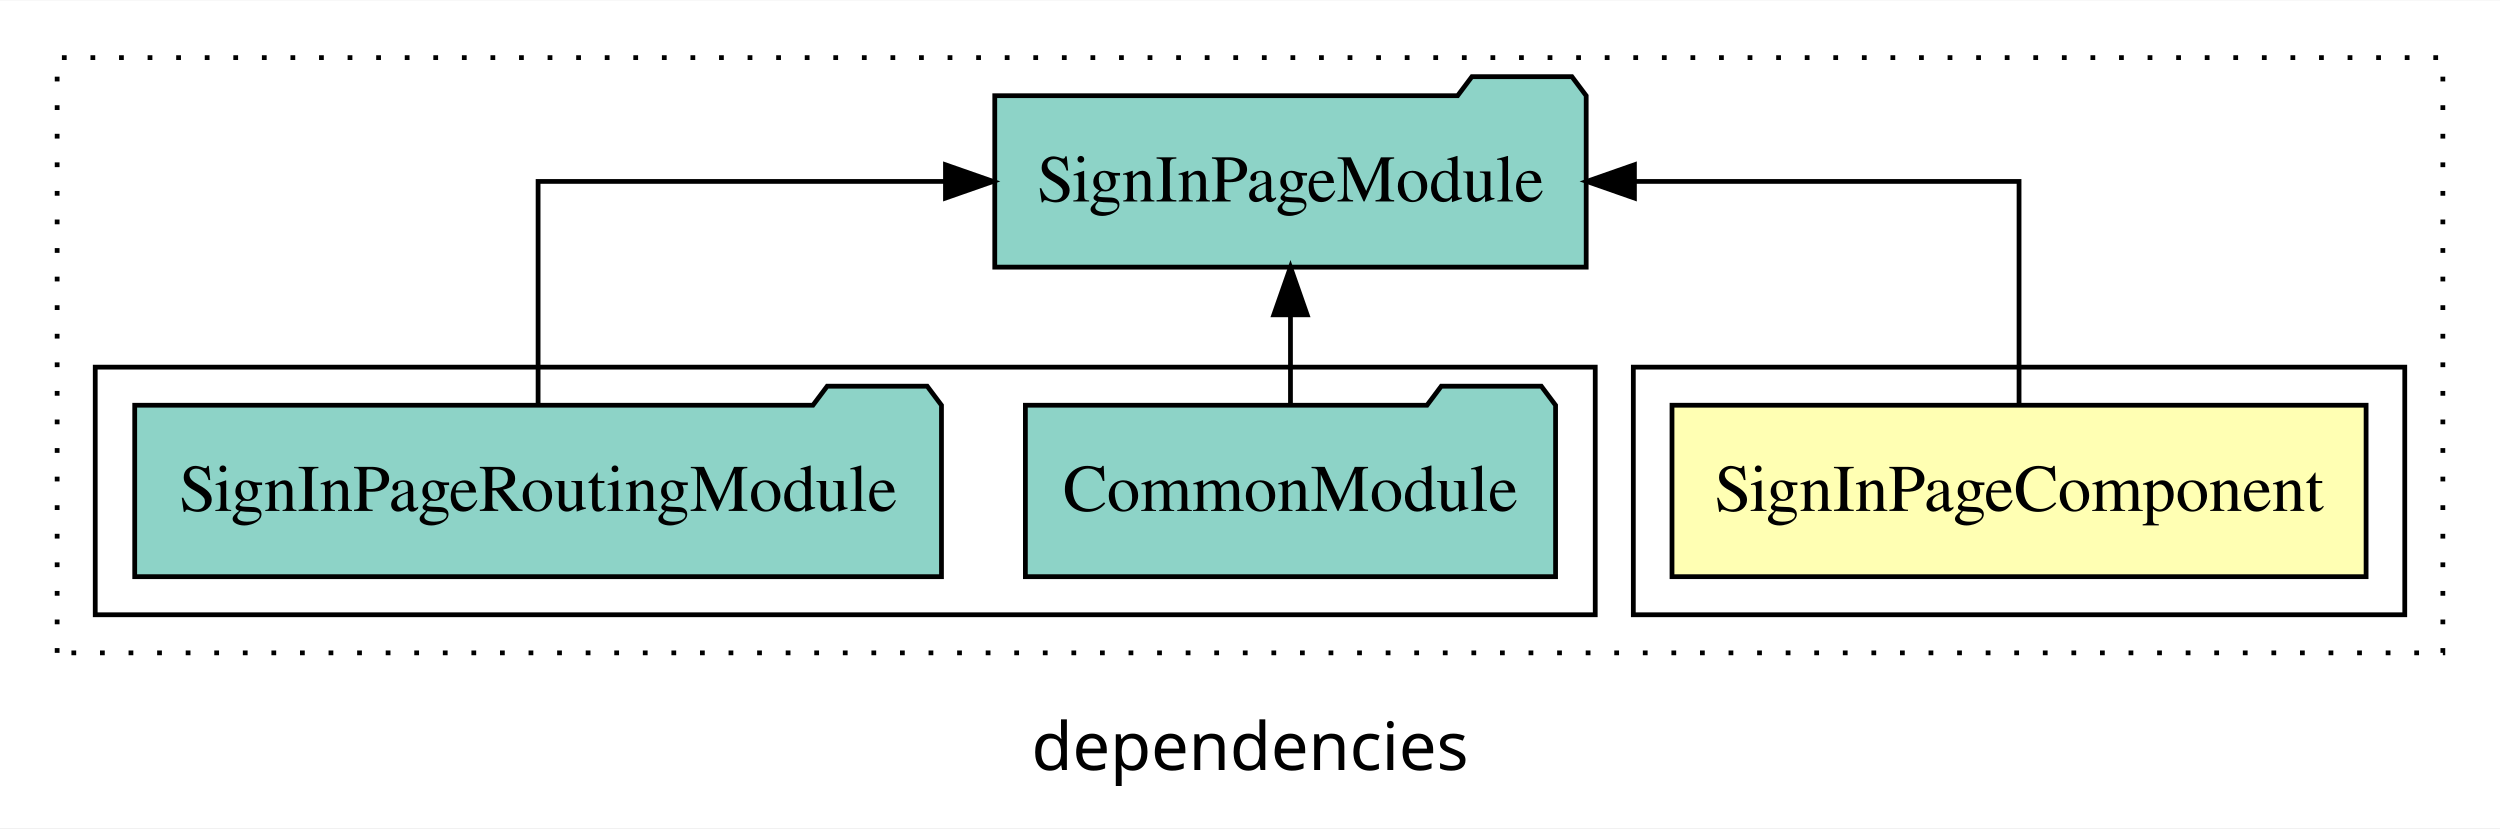
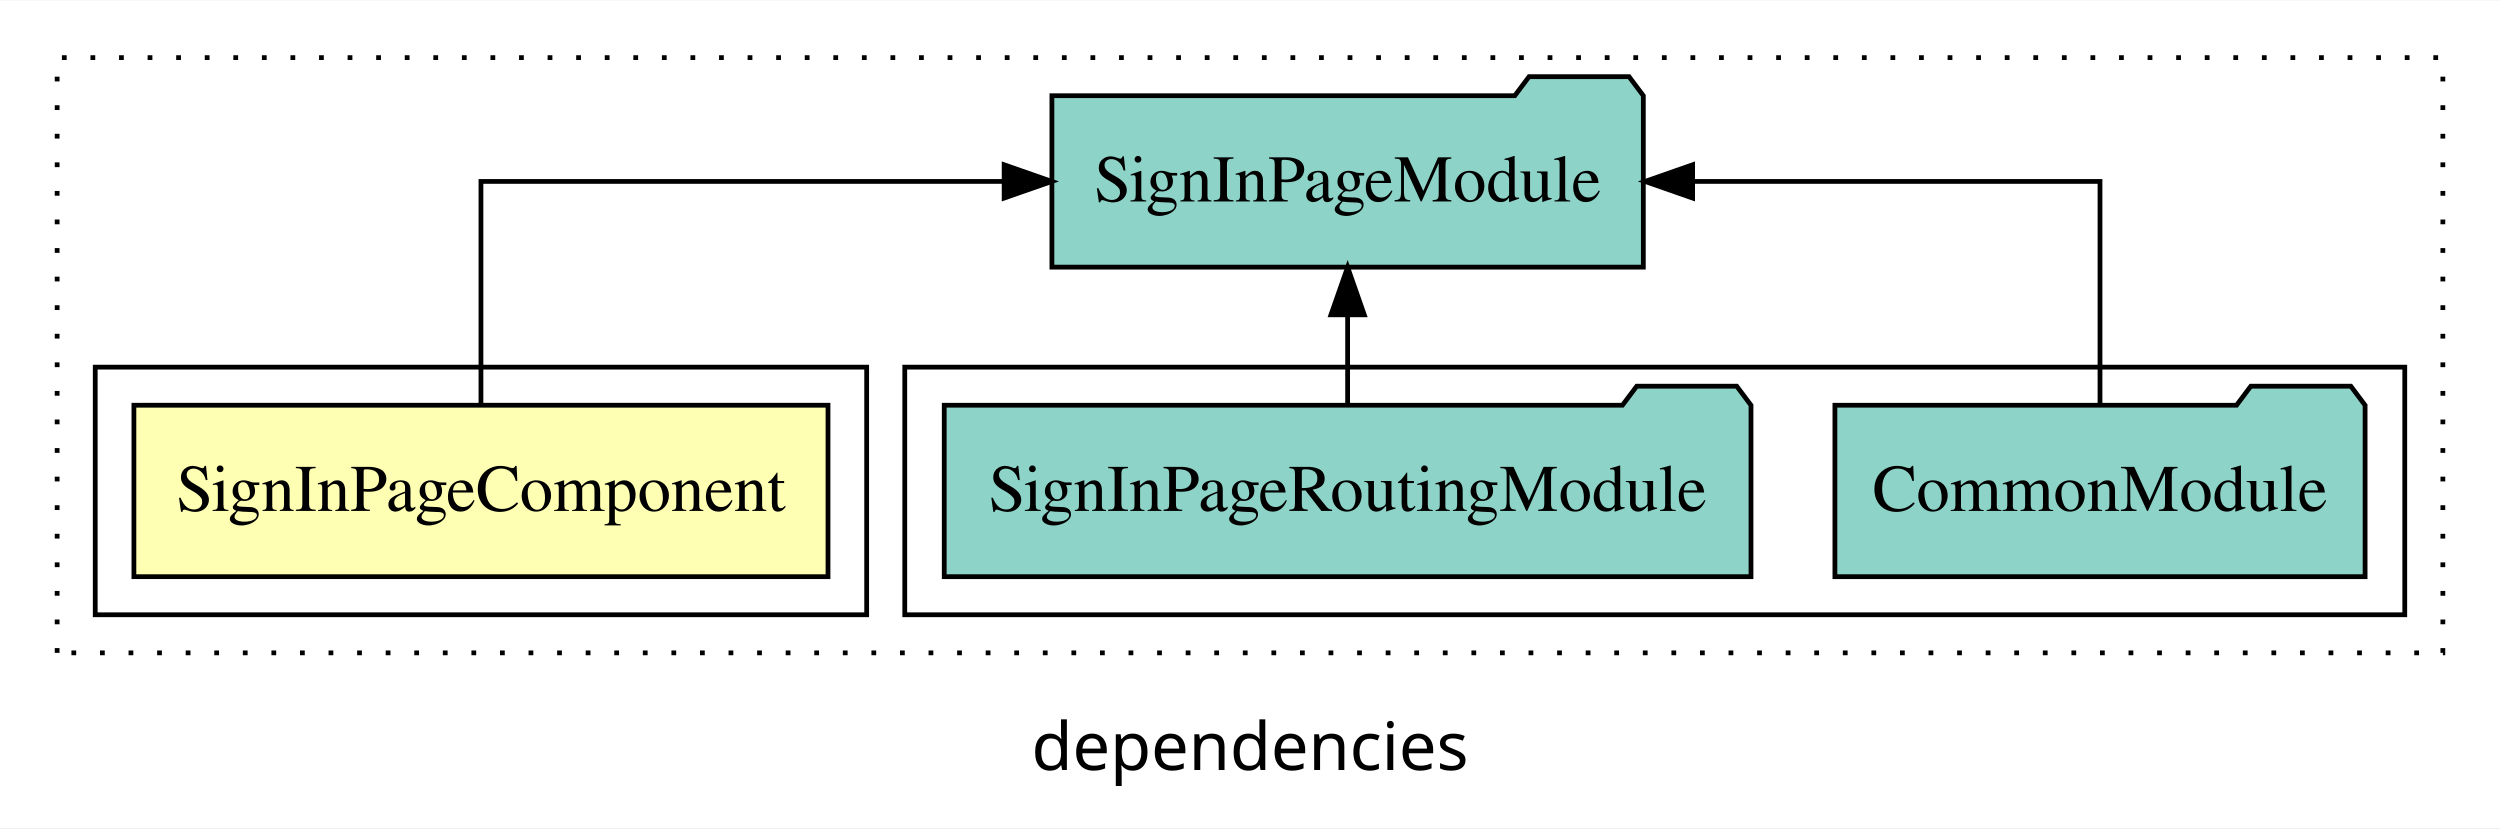
<svg xmlns="http://www.w3.org/2000/svg" width="525pt" height="174pt" viewBox="0.00 0.00 525.00 173.80">
  <g id="graph0" class="graph" transform="scale(1 1) rotate(0) translate(4 169.8)">
    <polygon fill="white" stroke="transparent" points="-4,4 -4,-169.8 521,-169.8 521,4 -4,4" />
    <text text-anchor="middle" x="258.5" y="-8.2" font-family="sans-serif" font-size="14.00">dependencies</text>
    <g id="clust1" class="cluster">
      <polygon fill="none" stroke="black" stroke-dasharray="1,5" points="8,-32.8 8,-157.8 509,-157.8 509,-32.8 8,-32.8" />
    </g>
+     <g id="clust4" class="cluster">
+       <polygon fill="none" stroke="black" points="186,-40.8 186,-92.8 501,-92.8 501,-40.8 186,-40.8" />
+     </g>
    <g id="clust2" class="cluster">
-       <polygon fill="none" stroke="black" points="339,-40.8 339,-92.8 501,-92.8 501,-40.8 339,-40.8" />
-     </g>
-     <g id="clust4" class="cluster">
-       <polygon fill="none" stroke="black" points="16,-40.8 16,-92.8 331,-92.8 331,-40.8 16,-40.8" />
+       <polygon fill="none" stroke="black" points="16,-40.8 16,-92.8 178,-92.8 178,-40.8 16,-40.8" />
    </g>
    <g id="node1" class="node">
-       <polygon fill="#ffffb3" stroke="black" points="492.88,-84.8 347.12,-84.8 347.12,-48.8 492.88,-48.8 492.88,-84.8" />
-       <text text-anchor="middle" x="420" y="-62.6" font-family="Times,serif" font-size="14.00">SignInPageComponent</text>
+       <polygon fill="#ffffb3" stroke="black" points="169.88,-84.8 24.12,-84.8 24.12,-48.8 169.88,-48.8 169.88,-84.8" />
+       <text text-anchor="middle" x="97" y="-62.6" font-family="Times,serif" font-size="14.00">SignInPageComponent</text>
    </g>
    <g id="node2" class="node">
-       <polygon fill="#8dd3c7" stroke="black" points="329.1,-149.8 326.1,-153.8 305.1,-153.8 302.1,-149.8 204.9,-149.8 204.9,-113.8 329.1,-113.8 329.1,-149.8" />
-       <text text-anchor="middle" x="267" y="-127.6" font-family="Times,serif" font-size="14.00">SignInPageModule</text>
+       <polygon fill="#8dd3c7" stroke="black" points="341.1,-149.8 338.1,-153.8 317.1,-153.8 314.1,-149.8 216.9,-149.8 216.9,-113.8 341.1,-113.8 341.1,-149.8" />
+       <text text-anchor="middle" x="279" y="-127.6" font-family="Times,serif" font-size="14.00">SignInPageModule</text>
    </g>
    <g id="edge1" class="edge">
-       <path fill="none" stroke="black" d="M420,-84.91C420,-104.14 420,-131.8 420,-131.8 420,-131.8 339.23,-131.8 339.23,-131.8" />
-       <polygon fill="black" stroke="black" points="339.23,-128.3 329.23,-131.8 339.23,-135.3 339.23,-128.3" />
+       <path fill="none" stroke="black" d="M97,-84.91C97,-104.14 97,-131.8 97,-131.8 97,-131.8 206.87,-131.8 206.87,-131.8" />
+       <polygon fill="black" stroke="black" points="206.87,-135.3 216.87,-131.8 206.87,-128.3 206.87,-135.3" />
    </g>
    <g id="node3" class="node">
-       <polygon fill="#8dd3c7" stroke="black" points="322.67,-84.8 319.67,-88.8 298.67,-88.8 295.67,-84.8 211.33,-84.8 211.33,-48.8 322.67,-48.8 322.67,-84.8" />
-       <text text-anchor="middle" x="267" y="-62.6" font-family="Times,serif" font-size="14.00">CommonModule</text>
+       <polygon fill="#8dd3c7" stroke="black" points="492.67,-84.8 489.67,-88.8 468.67,-88.8 465.67,-84.8 381.33,-84.8 381.33,-48.8 492.67,-48.8 492.67,-84.8" />
+       <text text-anchor="middle" x="437" y="-62.6" font-family="Times,serif" font-size="14.00">CommonModule</text>
    </g>
    <g id="edge2" class="edge">
-       <path fill="none" stroke="black" d="M267,-84.91C267,-84.91 267,-103.79 267,-103.79" />
-       <polygon fill="black" stroke="black" points="263.5,-103.79 267,-113.79 270.5,-103.79 263.5,-103.79" />
+       <path fill="none" stroke="black" d="M437,-84.91C437,-104.14 437,-131.8 437,-131.8 437,-131.8 351.45,-131.8 351.45,-131.8" />
+       <polygon fill="black" stroke="black" points="351.45,-128.3 341.45,-131.8 351.45,-135.3 351.45,-128.3" />
    </g>
    <g id="node4" class="node">
-       <polygon fill="#8dd3c7" stroke="black" points="193.71,-84.8 190.71,-88.8 169.71,-88.8 166.71,-84.8 24.29,-84.8 24.29,-48.8 193.71,-48.8 193.71,-84.8" />
-       <text text-anchor="middle" x="109" y="-62.6" font-family="Times,serif" font-size="14.00">SignInPageRoutingModule</text>
+       <polygon fill="#8dd3c7" stroke="black" points="363.71,-84.8 360.71,-88.8 339.71,-88.8 336.71,-84.8 194.29,-84.8 194.29,-48.8 363.71,-48.8 363.71,-84.8" />
+       <text text-anchor="middle" x="279" y="-62.6" font-family="Times,serif" font-size="14.00">SignInPageRoutingModule</text>
    </g>
    <g id="edge3" class="edge">
-       <path fill="none" stroke="black" d="M109,-84.91C109,-104.14 109,-131.8 109,-131.8 109,-131.8 194.55,-131.8 194.55,-131.8" />
-       <polygon fill="black" stroke="black" points="194.55,-135.3 204.55,-131.8 194.55,-128.3 194.55,-135.3" />
+       <path fill="none" stroke="black" d="M279,-84.91C279,-84.91 279,-103.79 279,-103.79" />
+       <polygon fill="black" stroke="black" points="275.5,-103.79 279,-113.79 282.5,-103.79 275.5,-103.79" />
    </g>
  </g>
</svg>
